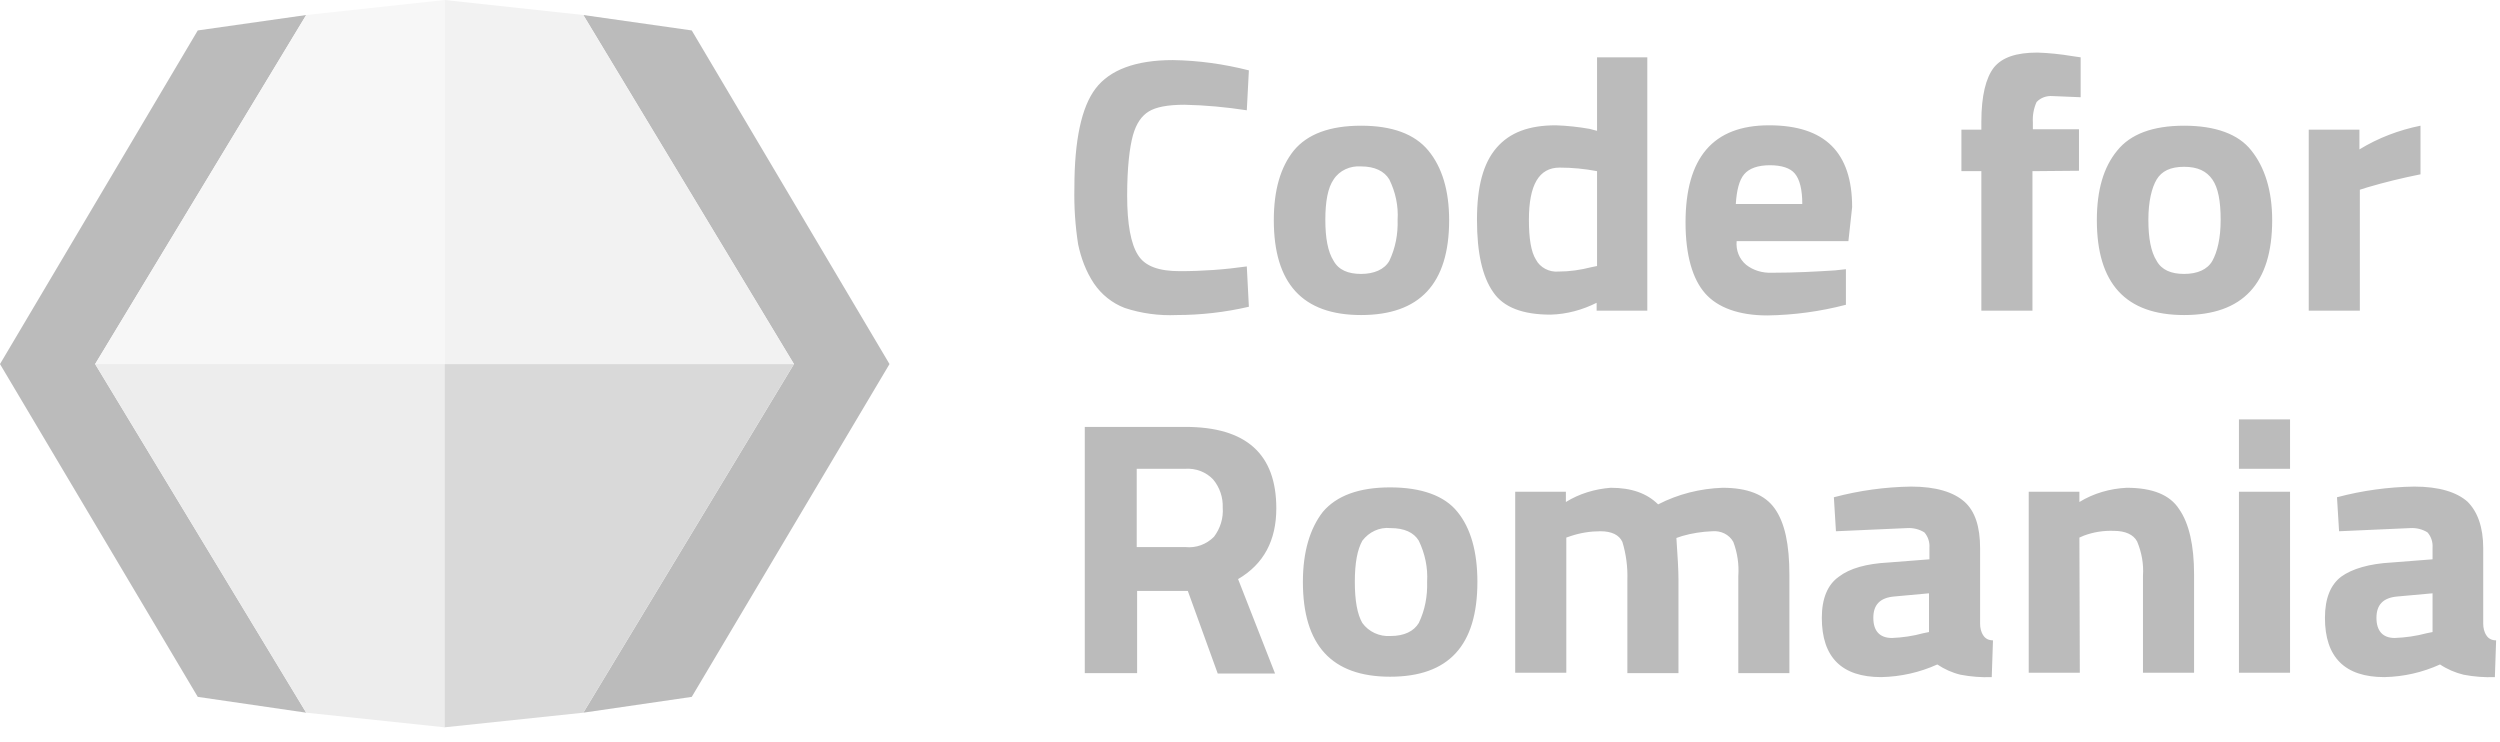
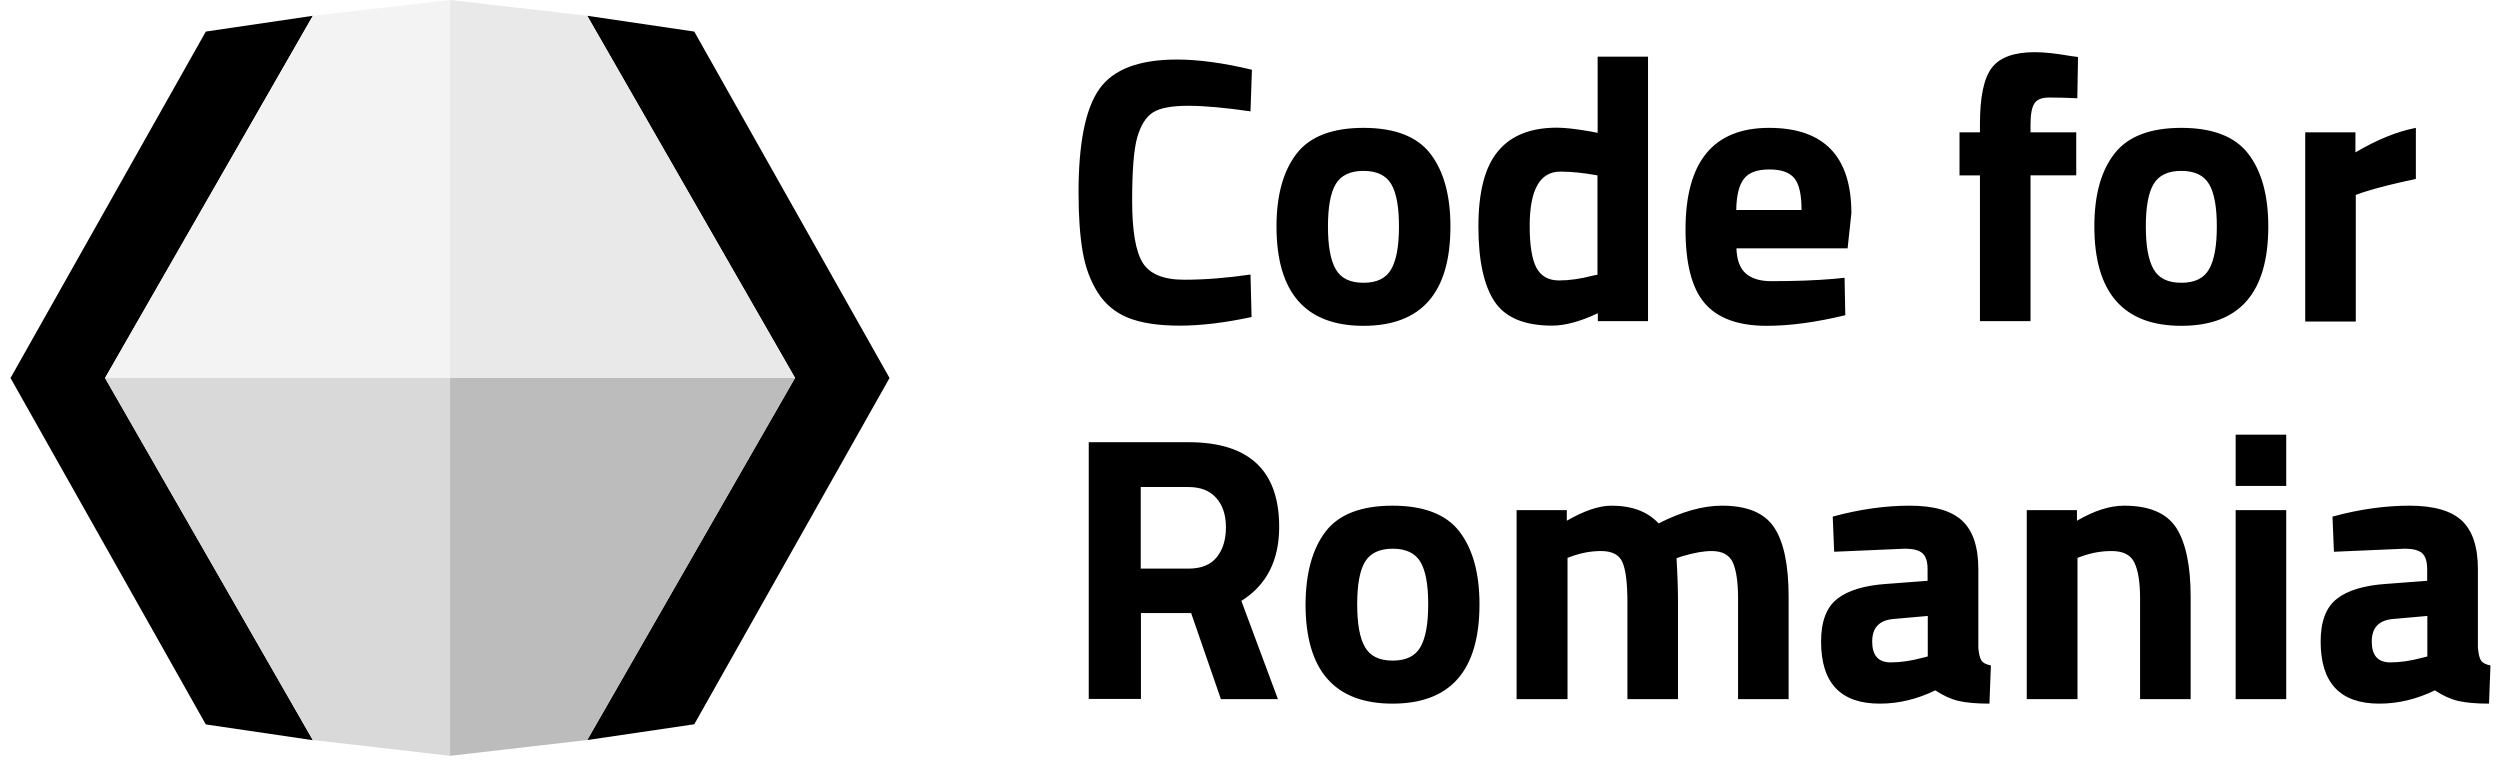
- <svg xmlns="http://www.w3.org/2000/svg" width="172" height="51" fill="none" viewBox="0 0 172 51">
-   <path fill="#BBB" d="M21.066 1.033L13.606 2.094L0 25.047L13.606 47.945L21.066 49.033L6.546 25.047L21.066 1.033Z" />
-   <path fill="#BBB" d="M40.132 1.033L47.592 2.094L61.198 25.047L47.592 47.945L40.132 49.033L54.624 25.047L40.132 1.033Z" />
-   <path fill="#F7F7F7" d="M21.066 1.033L30.585 0V25.047H6.546L21.066 1.033Z" />
-   <path fill="#EDEDED" d="M21.066 49.033L30.585 50.039V25.047H6.546L21.066 49.033Z" />
-   <path fill="#D9D9D9" d="M40.132 49.033L30.585 50.039V25.047H54.624L40.132 49.033Z" />
-   <path fill="#F2F2F2" d="M40.132 1.033L30.585 0V25.047H54.624L40.132 1.033Z" />
-   <path fill="#BBB" d="M85.923 21.104C84.294 21.484 82.608 21.675 80.95 21.675C79.749 21.729 78.52 21.566 77.377 21.185C76.519 20.859 75.776 20.26 75.261 19.499C74.718 18.683 74.375 17.759 74.175 16.807C73.975 15.528 73.889 14.223 73.918 12.918C73.918 9.654 74.404 7.37 75.376 6.092C76.348 4.814 78.12 4.134 80.692 4.134C82.465 4.161 84.208 4.406 85.923 4.841L85.78 7.588C84.351 7.37 82.922 7.234 81.493 7.207C80.321 7.207 79.52 7.37 79.035 7.669C78.549 7.968 78.177 8.485 77.948 9.301C77.72 10.117 77.548 11.504 77.548 13.462C77.548 15.42 77.805 16.779 78.291 17.541C78.777 18.33 79.749 18.656 81.178 18.656C82.722 18.656 84.266 18.547 85.78 18.33L85.923 21.104ZM89.01 10.361C89.954 9.219 91.497 8.648 93.641 8.648C95.785 8.648 97.328 9.219 98.272 10.361C99.215 11.504 99.701 13.108 99.701 15.148C99.701 19.526 97.671 21.675 93.641 21.675C89.611 21.675 87.638 19.499 87.638 15.148C87.638 13.081 88.096 11.504 89.01 10.361ZM91.754 17.949C92.097 18.574 92.755 18.846 93.641 18.846C94.527 18.846 95.242 18.547 95.585 17.949C96.013 17.051 96.185 16.1 96.156 15.121C96.214 14.169 96.013 13.217 95.585 12.347C95.242 11.776 94.584 11.449 93.641 11.449C92.898 11.395 92.155 11.721 91.754 12.347C91.354 12.918 91.183 13.87 91.183 15.121C91.183 16.372 91.354 17.323 91.754 17.949ZM113.335 3.944V21.375H109.848V20.831C108.876 21.321 107.79 21.62 106.675 21.647C104.789 21.647 103.445 21.158 102.731 20.097C101.988 19.037 101.616 17.405 101.616 15.121C101.616 12.836 102.045 11.232 102.959 10.171C103.874 9.111 105.189 8.621 107.047 8.621C107.819 8.648 108.59 8.73 109.362 8.866L109.877 9.002V3.944H113.335ZM109.477 18.384L109.877 18.302V11.776C109.019 11.613 108.162 11.531 107.304 11.531C105.875 11.531 105.189 12.727 105.189 15.121C105.189 16.399 105.332 17.323 105.675 17.867C105.961 18.411 106.59 18.738 107.218 18.683C107.99 18.683 108.733 18.574 109.477 18.384ZM120.138 18.221C120.624 18.602 121.253 18.792 121.911 18.765C123.54 18.765 124.969 18.683 126.255 18.602L126.999 18.52V20.968C125.226 21.43 123.426 21.675 121.596 21.702C119.624 21.702 118.166 21.158 117.309 20.179C116.451 19.2 115.965 17.568 115.965 15.311C115.965 10.851 117.852 8.621 121.711 8.621C125.569 8.621 127.427 10.498 127.427 14.25L127.17 16.589H119.481C119.424 17.215 119.652 17.813 120.138 18.221ZM123.997 14.033C123.997 13.054 123.826 12.347 123.483 11.939C123.168 11.558 122.568 11.368 121.768 11.368C120.939 11.368 120.339 11.585 119.996 11.993C119.652 12.401 119.481 13.108 119.424 14.033H123.997ZM139.833 11.776V21.375H136.317V11.776H134.945V8.92H136.317V8.376C136.317 6.581 136.631 5.358 137.174 4.651C137.746 3.944 138.718 3.617 140.176 3.617C140.976 3.644 141.777 3.726 142.577 3.862L143.149 3.944V6.69L141.205 6.609C140.805 6.581 140.404 6.717 140.119 7.017C139.919 7.452 139.833 7.941 139.861 8.403V8.893H143.034V11.748L139.833 11.776ZM145.664 10.361C146.579 9.219 148.122 8.648 150.266 8.648C152.41 8.648 154.01 9.219 154.897 10.361C155.811 11.504 156.326 13.108 156.326 15.148C156.326 19.526 154.296 21.675 150.266 21.675C146.236 21.675 144.263 19.499 144.263 15.148C144.263 13.081 144.721 11.504 145.664 10.361ZM148.379 17.949C148.722 18.574 149.38 18.846 150.266 18.846C151.181 18.846 151.867 18.547 152.21 17.949C152.553 17.323 152.781 16.399 152.781 15.121C152.781 13.842 152.61 12.918 152.21 12.347C151.81 11.776 151.209 11.476 150.266 11.476C149.323 11.476 148.722 11.776 148.379 12.347C148.036 12.918 147.808 13.87 147.808 15.121C147.808 16.372 147.979 17.323 148.379 17.949ZM158.841 21.375V8.92H162.328V10.28C163.615 9.491 165.044 8.947 166.53 8.648V11.993C165.301 12.238 164.072 12.537 162.872 12.891L162.357 13.054V21.375H158.841ZM78.234 40.629V46.313H74.633V29.371H81.55C85.752 29.371 87.81 31.247 87.81 34.973C87.81 37.176 86.952 38.807 85.18 39.841L87.724 46.34H83.78L81.722 40.657H78.234V40.629ZM83.522 36.931C83.951 36.36 84.18 35.653 84.123 34.919C84.151 34.239 83.922 33.532 83.465 32.988C82.979 32.471 82.265 32.199 81.521 32.253H78.206V37.638H81.55C82.293 37.719 83.008 37.448 83.522 36.931ZM91.011 35.218C91.955 34.103 93.498 33.532 95.642 33.532C97.786 33.532 99.386 34.103 100.273 35.218C101.187 36.333 101.645 37.964 101.645 40.031C101.645 44.41 99.672 46.558 95.642 46.558C91.612 46.558 89.639 44.382 89.639 40.031C89.639 37.964 90.125 36.36 91.011 35.218ZM93.727 42.859C94.156 43.458 94.899 43.811 95.671 43.757C96.614 43.757 97.271 43.431 97.614 42.859C98.043 41.962 98.215 41.01 98.186 40.031C98.243 39.052 98.043 38.1 97.614 37.203C97.271 36.632 96.614 36.333 95.671 36.333C94.899 36.251 94.184 36.605 93.727 37.203C93.384 37.828 93.212 38.726 93.212 40.031C93.212 41.336 93.384 42.261 93.727 42.859ZM107.762 46.286H104.246V33.831H107.733V34.538C108.648 33.967 109.734 33.64 110.82 33.559C112.249 33.559 113.307 33.939 114.079 34.701C115.451 33.994 116.966 33.613 118.509 33.559C120.224 33.559 121.425 34.021 122.111 35C122.797 35.979 123.111 37.448 123.111 39.569V46.313H119.595V39.65C119.652 38.834 119.538 38.046 119.252 37.284C118.966 36.768 118.395 36.496 117.795 36.55C117.109 36.577 116.394 36.686 115.736 36.877L115.336 37.013C115.422 38.291 115.479 39.215 115.479 39.868V46.313H111.963V39.895C111.992 39.025 111.878 38.127 111.62 37.284C111.392 36.795 110.877 36.55 110.105 36.55C109.419 36.55 108.733 36.659 108.076 36.877L107.762 36.985V46.286ZM136.231 37.719V42.914C136.231 43.186 136.288 43.485 136.46 43.73C136.603 43.947 136.831 44.056 137.117 44.056L137.032 46.585C136.317 46.612 135.602 46.558 134.888 46.422C134.316 46.286 133.773 46.041 133.287 45.715C132.087 46.259 130.772 46.558 129.428 46.585C126.713 46.585 125.341 45.225 125.341 42.506C125.341 41.173 125.741 40.221 126.513 39.678C127.256 39.106 128.399 38.78 129.943 38.699L132.744 38.481V37.692C132.773 37.312 132.658 36.931 132.401 36.632C132.058 36.414 131.629 36.305 131.2 36.333L126.313 36.55L126.17 34.211C127.913 33.749 129.685 33.504 131.486 33.477C133.201 33.477 134.402 33.858 135.145 34.511C135.888 35.163 136.231 36.251 136.231 37.719ZM130.343 41.037C129.342 41.119 128.885 41.608 128.885 42.506C128.885 43.403 129.314 43.893 130.171 43.893C130.886 43.866 131.629 43.757 132.315 43.566L132.715 43.485V40.82L130.343 41.037ZM143.091 46.286H139.576V33.831H143.063V34.538C144.035 33.939 145.178 33.613 146.321 33.559C148.094 33.559 149.294 34.048 149.923 35.027C150.609 36.006 150.952 37.529 150.952 39.514V46.286H147.436V39.623C147.493 38.807 147.35 38.019 147.036 37.257C146.779 36.768 146.207 36.523 145.435 36.523C144.721 36.496 144.035 36.605 143.377 36.849L143.063 36.985L143.091 46.286ZM154.039 32.253V28.854H157.555V32.253H154.039ZM154.039 46.286V33.831H157.555V46.286H154.039ZM170.846 37.719V42.914C170.846 43.186 170.904 43.485 171.075 43.73C171.218 43.947 171.447 44.056 171.733 44.056L171.647 46.585C170.932 46.612 170.218 46.558 169.503 46.422C168.931 46.286 168.36 46.041 167.874 45.715C166.673 46.259 165.387 46.558 164.043 46.585C161.328 46.585 159.956 45.225 159.956 42.506C159.956 41.146 160.356 40.221 161.071 39.678C161.814 39.134 163.014 38.78 164.558 38.699L167.359 38.481V37.692C167.388 37.312 167.273 36.931 167.016 36.632C166.673 36.414 166.244 36.305 165.816 36.333L160.928 36.55L160.785 34.211C162.529 33.749 164.301 33.504 166.102 33.477C167.817 33.477 169.017 33.858 169.76 34.511C170.446 35.19 170.846 36.251 170.846 37.719ZM164.958 41.037C163.958 41.119 163.5 41.608 163.5 42.506C163.5 43.403 163.929 43.893 164.758 43.893C165.501 43.866 166.244 43.757 166.959 43.566L167.359 43.485V40.82L164.958 41.037Z" />
+ <svg xmlns="http://www.w3.org/2000/svg" width="174" height="53" fill="none">
+   <path d="M21.775 1.099l-7.45 1.098L.732 26.309 14.324 50.42l7.451 1.098L7.311 26.31l14.464-25.21zm19.095 0l7.45 1.098 13.592 24.112-13.591 24.1-7.45 1.098 14.464-25.21L40.87 1.098z" fill="#000" />
+   <path d="M21.775 1.098L31.323 0v26.308H7.31l14.464-25.21z" fill="#F3F3F3" />
+   <path d="M21.775 51.506l9.548 1.099V26.309H7.31l14.464 25.197z" fill="#D9D9D9" />
+   <path d="M40.87 51.506l-9.547 1.099V26.309h24.012L40.87 51.506z" fill="#BCBCBC" />
+   <path d="M40.87 1.098L31.323 0v26.308h24.012L40.87 1.098z" fill="#E9E9E9" />
+   <path d="M172.462 39.613v5.466c.038.424.1.711.213.886.099.162.324.287.661.35l-.1 2.658c-.898 0-1.61-.063-2.146-.187-.537-.125-1.074-.375-1.623-.737-1.26.612-2.546.924-3.869.924-2.72 0-4.081-1.435-4.081-4.318 0-1.398.375-2.397 1.136-2.983.749-.587 1.909-.936 3.469-1.036l2.809-.212v-.811c0-.55-.125-.911-.362-1.124-.25-.2-.637-.3-1.186-.3l-4.942.213-.1-2.446c1.872-.512 3.657-.761 5.354-.761s2.908.349 3.657 1.048c.736.699 1.11 1.822 1.11 3.37zm-80.198-2.621c.923-1.198 2.483-1.797 4.655-1.797s3.732.599 4.655 1.797c.924 1.198 1.398 2.895 1.398 5.067 0 4.617-2.022 6.914-6.053 6.914-4.031 0-6.053-2.309-6.053-6.914.013-2.172.474-3.857 1.398-5.067zm45.428 2.62v5.467c.038.424.1.711.212.886.1.162.325.287.662.35l-.1 2.658c-.899 0-1.61-.063-2.147-.187-.536-.125-1.073-.375-1.622-.737-1.261.612-2.546.924-3.869.924-2.721 0-4.081-1.435-4.081-4.318 0-1.398.374-2.397 1.136-2.983.749-.587 1.909-.936 3.469-1.036l2.808-.212v-.811c0-.55-.125-.911-.374-1.124-.25-.2-.637-.3-1.186-.3l-4.942.213-.1-2.446c1.872-.512 3.657-.761 5.354-.761 1.698 0 2.908.349 3.657 1.048.749.699 1.123 1.822 1.123 3.37zm-28.617 9.049h-3.52V35.507h3.495v.736c1.21-.699 2.246-1.048 3.107-1.048 1.423 0 2.521.411 3.283 1.235 1.61-.824 3.082-1.235 4.418-1.235 1.735 0 2.945.499 3.619 1.51.674 1.01 1.011 2.62 1.011 4.83v7.126h-3.519v-7.027c0-1.123-.125-1.947-.362-2.483-.25-.537-.737-.799-1.473-.799-.562 0-1.248.125-2.047.362l-.399.137c.075 1.31.1 2.31.1 2.996v6.814h-3.52v-6.764c0-1.298-.112-2.21-.337-2.746-.224-.537-.724-.799-1.497-.799-.687 0-1.361.125-2.022.362l-.312.112v9.835h-.025zm35.506 0h-3.519V35.507h3.494v.736c1.199-.699 2.284-1.048 3.283-1.048 1.747 0 2.958.511 3.632 1.547.661 1.036.998 2.634.998 4.793v7.126h-3.52v-7.027c0-1.123-.137-1.947-.399-2.483-.262-.537-.786-.799-1.572-.799-.724 0-1.411.125-2.072.362l-.312.112v9.835h-.013zm11.021 0V35.507h3.519V48.66h-3.519zm-76.193-6.003v5.99h-3.632V30.777h6.94c4.205 0 6.314 1.959 6.314 5.89 0 2.334-.873 4.056-2.633 5.155l2.546 6.839h-3.969l-2.071-5.99h-3.495v-.013zm52.368.424c-.986.087-1.473.612-1.473 1.573 0 .96.424 1.447 1.285 1.447.662 0 1.398-.1 2.184-.312l.4-.1v-2.82l-2.396.212zm34.77 0c-.986.087-1.473.612-1.473 1.573 0 .96.424 1.447 1.286 1.447.661 0 1.397-.1 2.184-.312l.399-.1v-2.82l-2.396.212zm-71.55 1.947c.362.637.998.949 1.934.949.937 0 1.573-.312 1.935-.949.362-.636.537-1.622.537-2.97s-.175-2.334-.537-2.946c-.362-.611-.998-.923-1.934-.923-.924 0-1.573.312-1.935.923-.362.612-.537 1.598-.537 2.946s.175 2.346.537 2.97zm-10.309-6.253c.425-.524.637-1.223.637-2.071 0-.861-.225-1.548-.674-2.047-.45-.512-1.099-.761-1.935-.761h-3.32v5.678h3.37c.874-.012 1.51-.274 1.922-.799zm70.914-4.954v-3.57h3.519v3.57h-3.519zM87.109 22.065c-1.86.4-3.531.6-5.017.6-1.485 0-2.683-.188-3.582-.55a4.421 4.421 0 01-2.109-1.76c-.511-.81-.86-1.747-1.048-2.845-.187-1.086-.287-2.459-.287-4.106 0-3.457.487-5.866 1.46-7.226.974-1.36 2.77-2.034 5.38-2.034 1.51 0 3.256.237 5.228.71l-.1 2.896c-1.734-.25-3.182-.387-4.33-.387-1.148 0-1.972.15-2.459.462-.487.312-.848.886-1.098 1.747-.237.862-.35 2.322-.35 4.394 0 2.071.238 3.507.724 4.305.487.799 1.448 1.198 2.896 1.198s2.983-.124 4.618-.362l.074 2.958zm34.396-3.032c.412.361 1.011.536 1.772.536 1.635 0 3.083-.05 4.369-.162l.736-.075.05 2.608c-2.022.487-3.844.737-5.467.737-1.984 0-3.419-.524-4.318-1.573-.898-1.048-1.335-2.758-1.335-5.13 0-4.717 1.934-7.075 5.816-7.075 3.819 0 5.728 1.984 5.728 5.94l-.262 2.446h-7.738c.025.8.237 1.386.649 1.748zm-31.263-8.337c.923-1.198 2.484-1.797 4.655-1.797 2.172 0 3.732.599 4.655 1.797.924 1.198 1.398 2.883 1.398 5.067 0 4.617-2.022 6.914-6.053 6.914-4.031 0-6.053-2.309-6.053-6.914 0-2.184.475-3.87 1.398-5.067zm24.461-6.752v18.408h-3.494v-.549c-1.223.574-2.284.861-3.183.861-1.909 0-3.244-.549-3.993-1.66-.749-1.11-1.136-2.858-1.136-5.241 0-2.396.449-4.144 1.36-5.23.899-1.098 2.272-1.647 4.094-1.647.562 0 1.335.087 2.346.262l.499.1V3.944h3.507zm32.462 6.752c.923-1.198 2.483-1.797 4.655-1.797s3.732.599 4.655 1.797c.924 1.198 1.398 2.883 1.398 5.067 0 4.617-2.009 6.914-6.053 6.914-4.031 0-6.053-2.309-6.053-6.914 0-2.184.462-3.87 1.398-5.067zm13.279 11.656V9.211h3.494v1.397c1.473-.873 2.871-1.447 4.206-1.71v3.557c-1.423.3-2.646.6-3.656.924l-.525.187v8.811h-3.519v-.025zm-19.12-10.146v10.146h-3.519V12.206h-1.423V9.21h1.423v-.587c0-1.897.274-3.195.836-3.919.561-.724 1.56-1.073 2.995-1.073.637 0 1.448.087 2.446.262l.549.075-.05 2.87a40.327 40.327 0 00-1.947-.05c-.524 0-.873.138-1.048.425-.175.287-.262.761-.262 1.447v.55h3.182v2.995h-3.182zm8.562 6.527c.361.636.998.948 1.934.948.936 0 1.572-.312 1.934-.948.362-.637.537-1.622.537-2.97s-.175-2.334-.537-2.946c-.362-.611-.998-.923-1.934-.923-.936 0-1.573.312-1.934.923-.362.612-.537 1.598-.537 2.946s.175 2.333.537 2.97zm-56.923 0c.362.636.998.948 1.934.948.936 0 1.573-.312 1.935-.948.362-.637.536-1.622.536-2.97s-.174-2.334-.536-2.946c-.362-.611-.999-.923-1.935-.923-.923 0-1.572.312-1.934.923-.362.612-.537 1.598-.537 2.946s.175 2.333.537 2.97zm17.847.462l.374-.075v-6.914c-.961-.175-1.822-.262-2.583-.262-1.423 0-2.135 1.26-2.135 3.781 0 1.373.163 2.347.475 2.92.312.575.836.874 1.56.874.724 0 1.51-.112 2.309-.324zm14.577-4.593c0-1.048-.163-1.785-.5-2.197-.337-.411-.911-.611-1.747-.611-.836 0-1.423.212-1.76.649-.337.424-.524 1.148-.536 2.171h4.543v-.012z" fill="#000" />
</svg>
